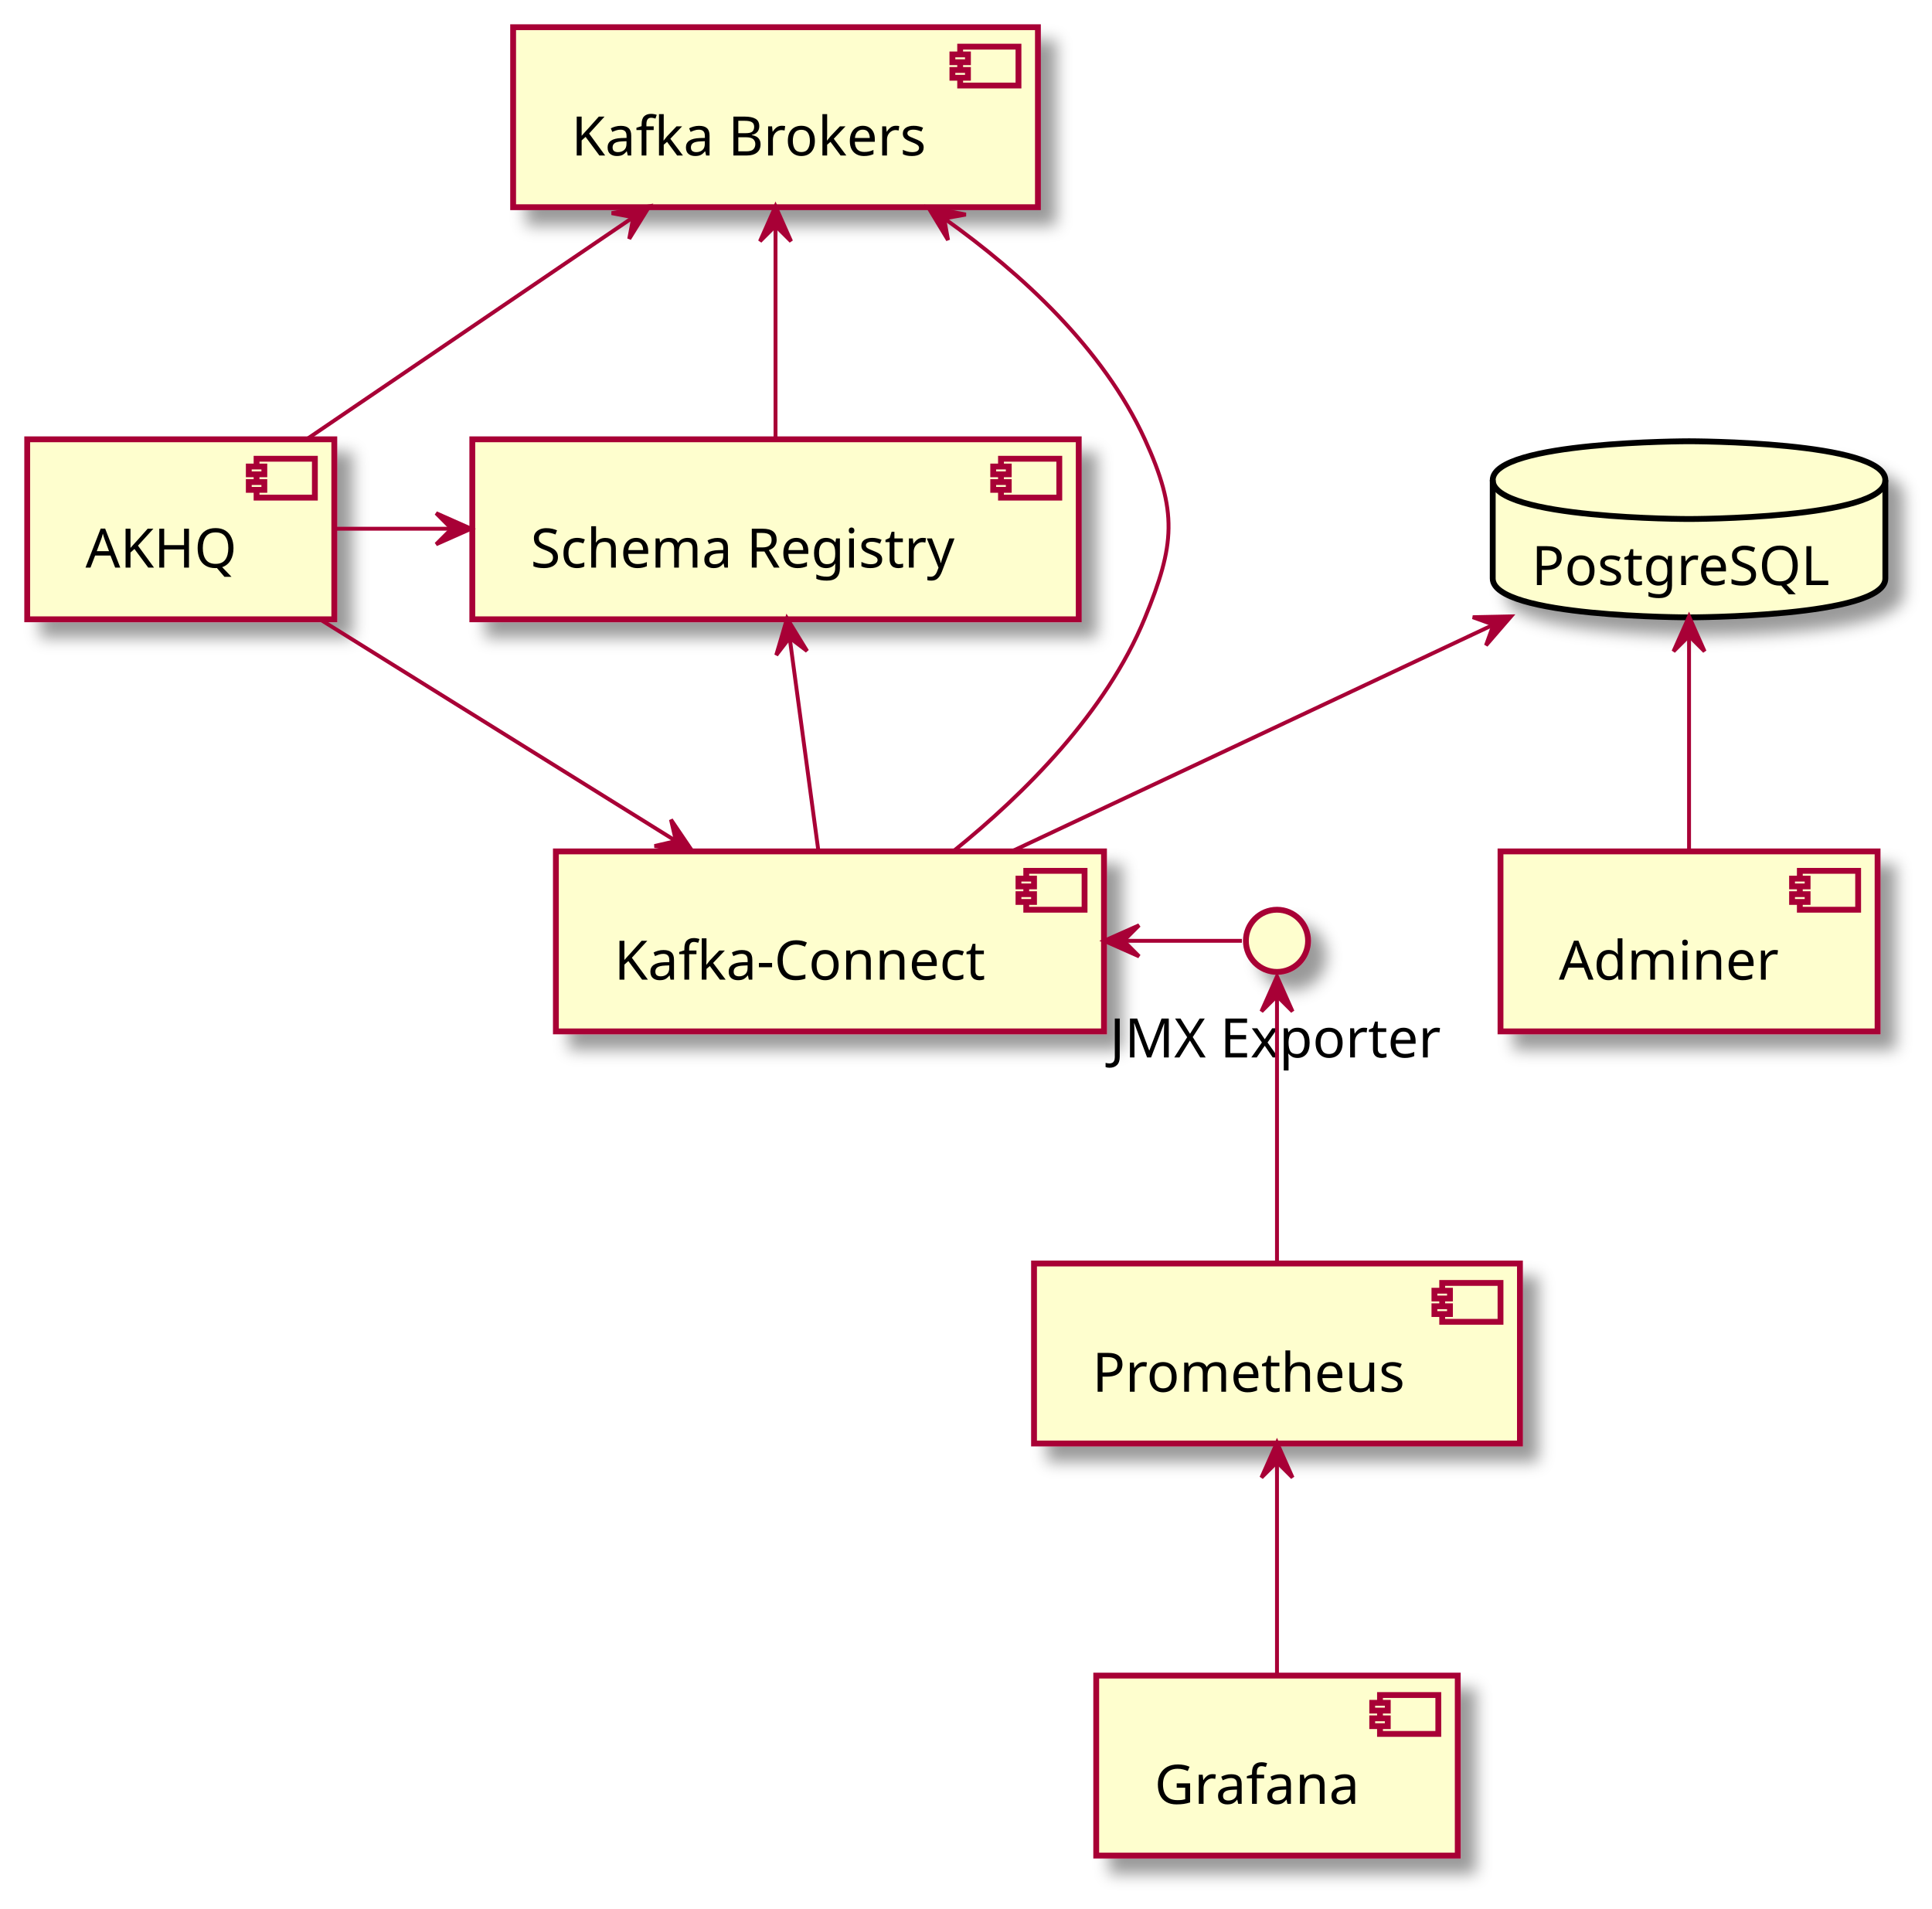
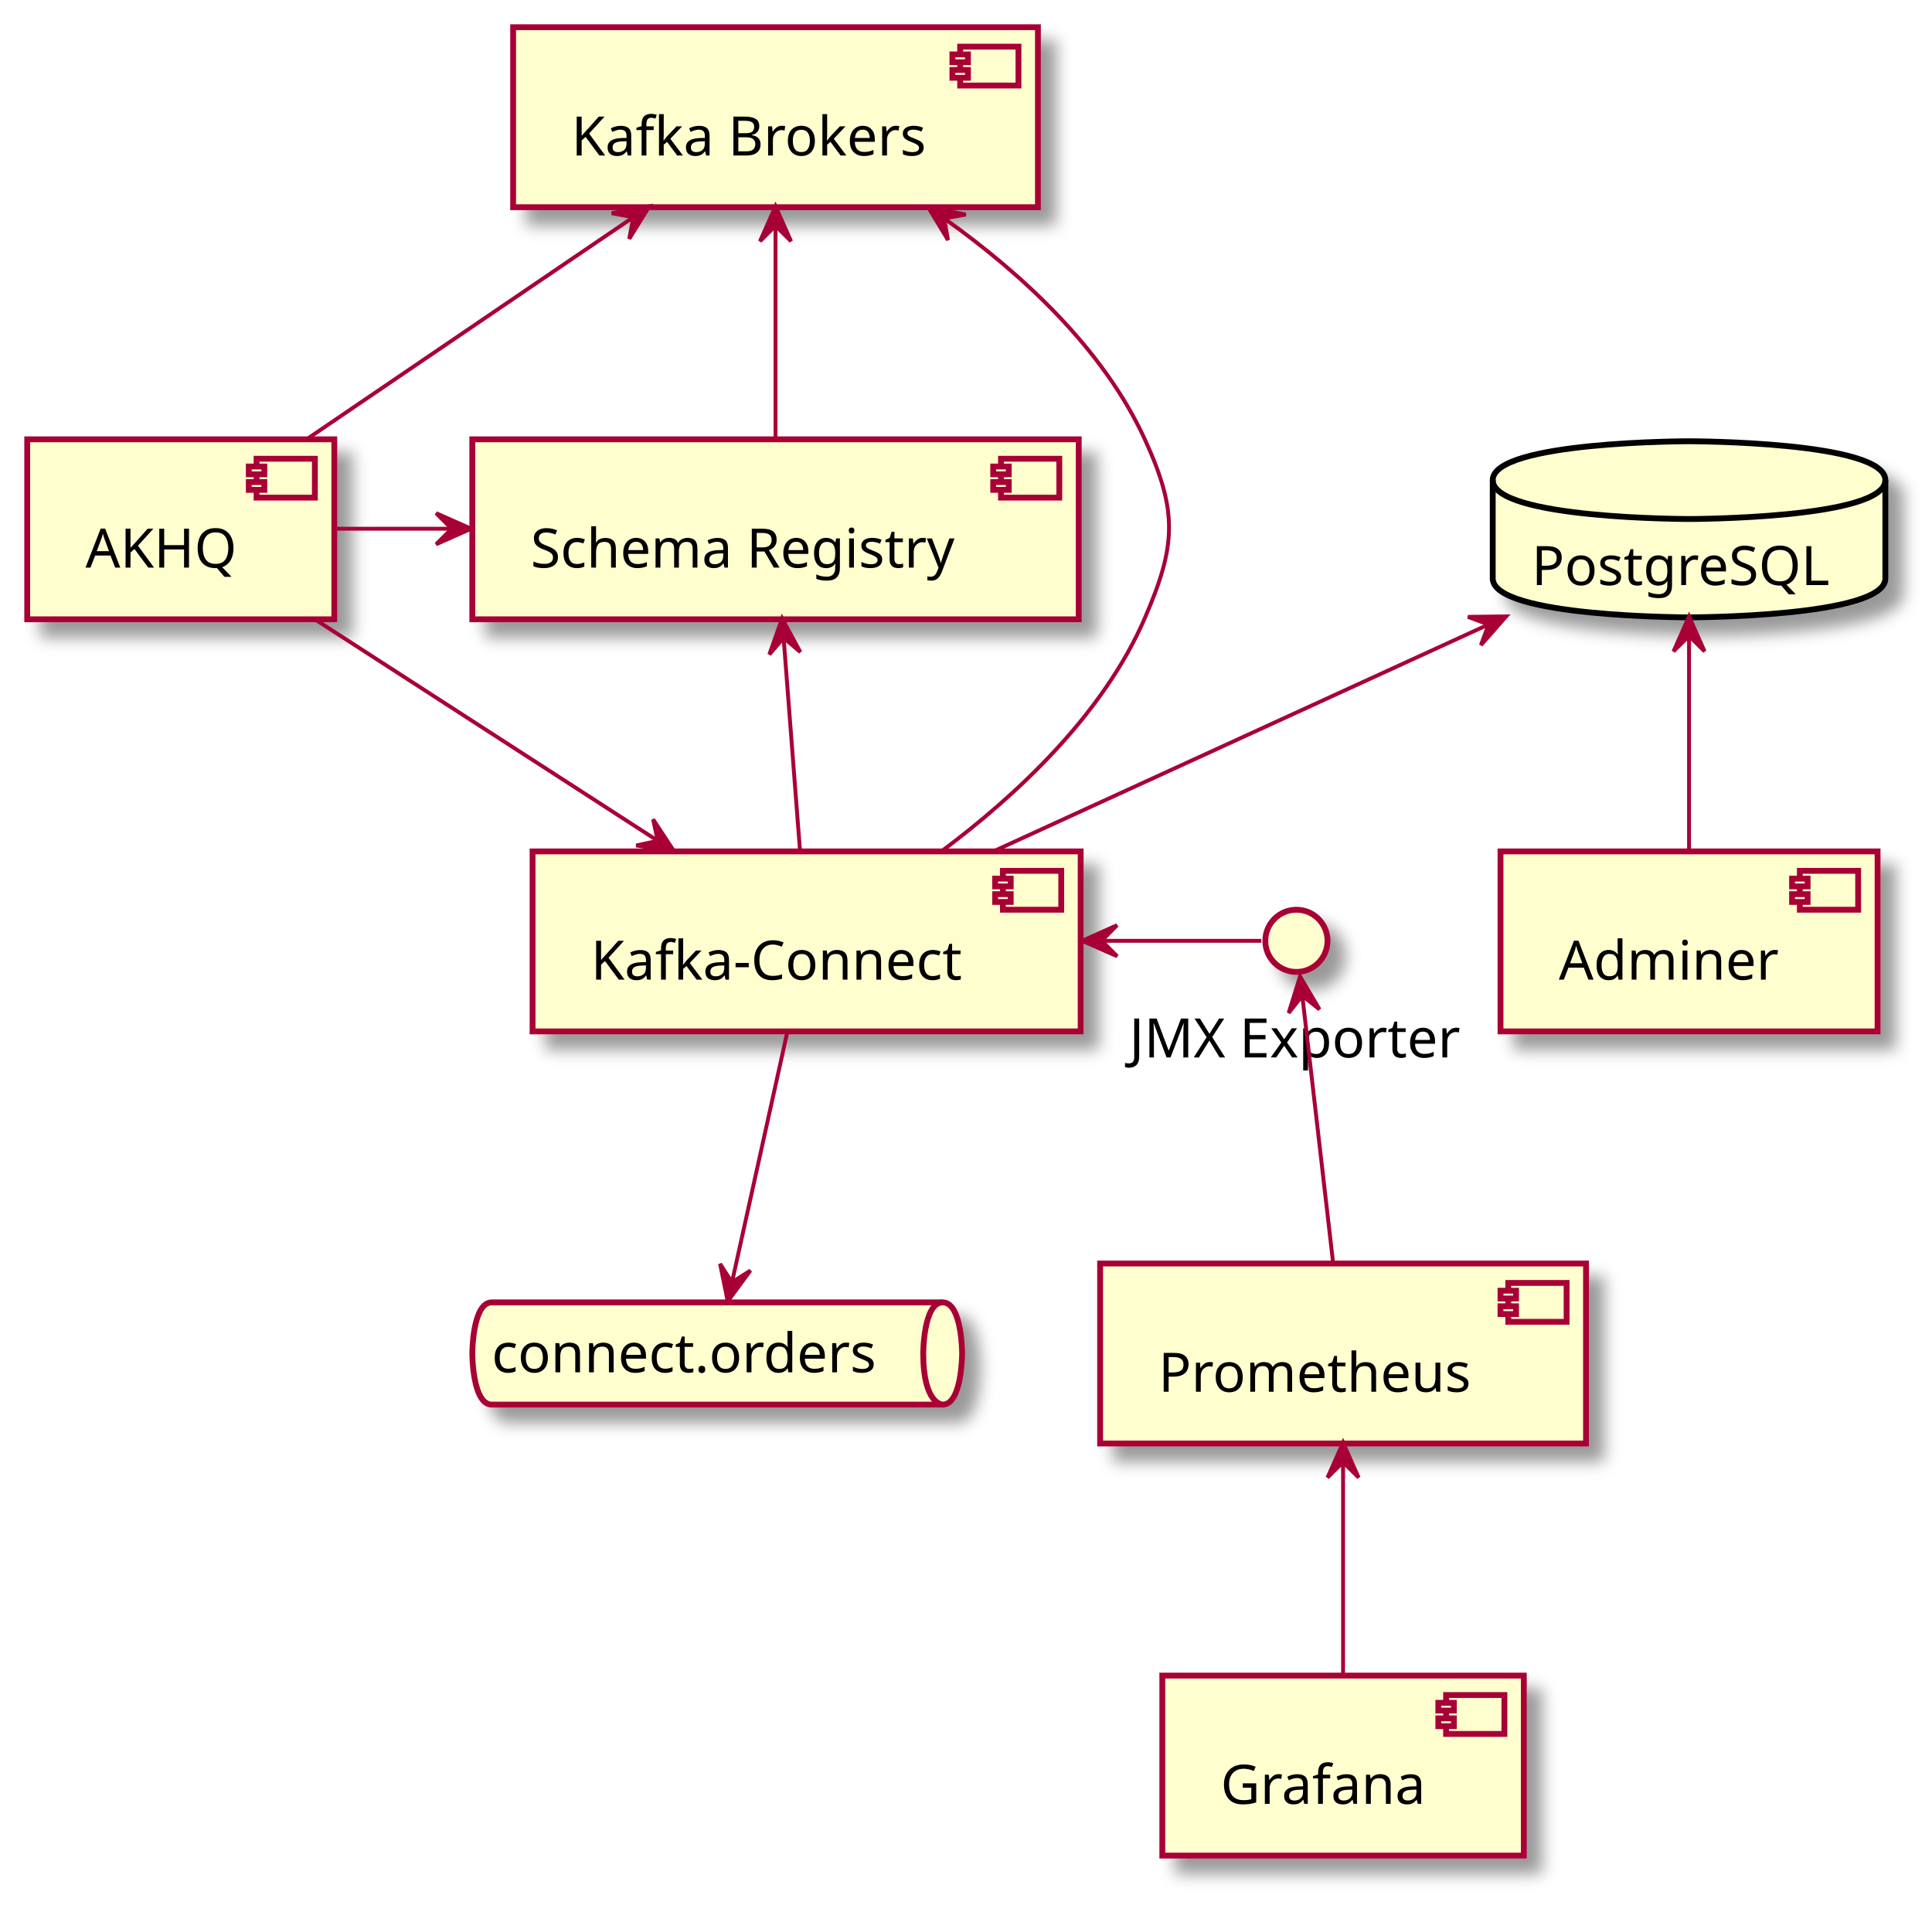
<svg xmlns="http://www.w3.org/2000/svg" contentScriptType="application/ecmascript" contentStyleType="text/css" height="491px" preserveAspectRatio="none" style="width:497px;height:491px;background:#FFFFFF;" version="1.1" viewBox="0 0 497 491" width="497px" zoomAndPan="magnify">
  <defs>
-     <filter height="300%" id="f1p369ald82sav" width="300%" x="-1" y="-1">
+     <filter height="300%" id="f1ppvyx0erp0pr" width="300%" x="-1" y="-1">
      <feGaussianBlur result="blurOut" stdDeviation="2.0" />
      <feColorMatrix in="blurOut" result="blurOut2" type="matrix" values="0 0 0 0 0 0 0 0 0 0 0 0 0 0 0 0 0 0 .4 0" />
      <feOffset dx="4.0" dy="4.0" in="blurOut2" result="blurOut3" />
      <feBlend in="SourceGraphic" in2="blurOut3" mode="normal" />
    </filter>
  </defs>
  <g>
-     <rect fill="#FEFECE" filter="url(#f1p369ald82sav)" height="46.297" style="stroke:#A80036;stroke-width:1.5;" width="135" x="132" y="7" />
+     <rect fill="#FEFECE" filter="url(#f1ppvyx0erp0pr)" height="46.297" style="stroke:#A80036;stroke-width:1.5;" width="135" x="132" y="7" />
    <rect fill="#FEFECE" height="10" style="stroke:#A80036;stroke-width:1.5;" width="15" x="247" y="12" />
    <rect fill="#FEFECE" height="2" style="stroke:#A80036;stroke-width:1.5;" width="4" x="245" y="14" />
    <rect fill="#FEFECE" height="2" style="stroke:#A80036;stroke-width:1.5;" width="4" x="245" y="18" />
    <text fill="#000000" font-family="sans-serif" font-size="14" lengthAdjust="spacing" textLength="95" x="147" y="39.995">Kafka Brokers</text>
-     <rect fill="#FEFECE" filter="url(#f1p369ald82sav)" height="46.297" style="stroke:#A80036;stroke-width:1.5;" width="156" x="121.5" y="113" />
+     <rect fill="#FEFECE" filter="url(#f1ppvyx0erp0pr)" height="46.297" style="stroke:#A80036;stroke-width:1.5;" width="156" x="121.5" y="113" />
    <rect fill="#FEFECE" height="10" style="stroke:#A80036;stroke-width:1.5;" width="15" x="257.5" y="118" />
    <rect fill="#FEFECE" height="2" style="stroke:#A80036;stroke-width:1.5;" width="4" x="255.5" y="120" />
    <rect fill="#FEFECE" height="2" style="stroke:#A80036;stroke-width:1.5;" width="4" x="255.5" y="124" />
    <text fill="#000000" font-family="sans-serif" font-size="14" lengthAdjust="spacing" textLength="116" x="136.5" y="145.995">Schema Registry</text>
-     <rect fill="#FEFECE" filter="url(#f1p369ald82sav)" height="46.297" style="stroke:#A80036;stroke-width:1.5;" width="79" x="7" y="113" />
+     <rect fill="#FEFECE" filter="url(#f1ppvyx0erp0pr)" height="46.297" style="stroke:#A80036;stroke-width:1.5;" width="79" x="7" y="113" />
    <rect fill="#FEFECE" height="10" style="stroke:#A80036;stroke-width:1.5;" width="15" x="66" y="118" />
    <rect fill="#FEFECE" height="2" style="stroke:#A80036;stroke-width:1.5;" width="4" x="64" y="120" />
    <rect fill="#FEFECE" height="2" style="stroke:#A80036;stroke-width:1.5;" width="4" x="64" y="124" />
    <text fill="#000000" font-family="sans-serif" font-size="14" lengthAdjust="spacing" textLength="39" x="22" y="145.995">AKHQ</text>
-     <ellipse cx="328.5" cy="242" fill="#FEFECE" filter="url(#f1p369ald82sav)" rx="8" ry="8" style="stroke:#A80036;stroke-width:1.5;" />
-     <text fill="#000000" font-family="sans-serif" font-size="14" lengthAdjust="spacing" textLength="86" x="285.5" y="271.995">JMX Exporter</text>
-     <rect fill="#FEFECE" filter="url(#f1p369ald82sav)" height="46.297" style="stroke:#A80036;stroke-width:1.5;" width="141" x="143" y="219" />
-     <rect fill="#FEFECE" height="10" style="stroke:#A80036;stroke-width:1.5;" width="15" x="264" y="224" />
-     <rect fill="#FEFECE" height="2" style="stroke:#A80036;stroke-width:1.5;" width="4" x="262" y="226" />
-     <rect fill="#FEFECE" height="2" style="stroke:#A80036;stroke-width:1.5;" width="4" x="262" y="230" />
-     <text fill="#000000" font-family="sans-serif" font-size="14" lengthAdjust="spacing" textLength="101" x="158" y="251.995">Kafka-Connect</text>
-     <path d="M384,123.5 C384,113.5 434.5,113.5 434.5,113.5 C434.5,113.5 485,113.5 485,123.5 L485,148.797 C485,158.797 434.5,158.797 434.5,158.797 C434.5,158.797 384,158.797 384,148.797 L384,123.5 " fill="#FEFECE" filter="url(#f1p369ald82sav)" style="stroke:#000000;stroke-width:1.5;" />
+     <ellipse cx="333.5" cy="242" fill="#FEFECE" filter="url(#f1ppvyx0erp0pr)" rx="8" ry="8" style="stroke:#A80036;stroke-width:1.5;" />
+     <text fill="#000000" font-family="sans-serif" font-size="14" lengthAdjust="spacing" textLength="86" x="290.5" y="271.995">JMX Exporter</text>
+     <rect fill="#FEFECE" filter="url(#f1ppvyx0erp0pr)" height="46.297" style="stroke:#A80036;stroke-width:1.5;" width="141" x="137" y="219" />
+     <rect fill="#FEFECE" height="10" style="stroke:#A80036;stroke-width:1.5;" width="15" x="258" y="224" />
+     <rect fill="#FEFECE" height="2" style="stroke:#A80036;stroke-width:1.5;" width="4" x="256" y="226" />
+     <rect fill="#FEFECE" height="2" style="stroke:#A80036;stroke-width:1.5;" width="4" x="256" y="230" />
+     <text fill="#000000" font-family="sans-serif" font-size="14" lengthAdjust="spacing" textLength="101" x="152" y="251.995">Kafka-Connect</text>
+     <path d="M384,123.5 C384,113.5 434.5,113.5 434.5,113.5 C434.5,113.5 485,113.5 485,123.5 L485,148.797 C485,158.797 434.5,158.797 434.5,158.797 C434.5,158.797 384,158.797 384,148.797 L384,123.5 " fill="#FEFECE" filter="url(#f1ppvyx0erp0pr)" style="stroke:#000000;stroke-width:1.5;" />
    <path d="M384,123.5 C384,133.5 434.5,133.5 434.5,133.5 C434.5,133.5 485,133.5 485,123.5 " fill="none" style="stroke:#000000;stroke-width:1.5;" />
    <text fill="#000000" font-family="sans-serif" font-size="14" lengthAdjust="spacing" textLength="81" x="394" y="150.495">PostgreSQL</text>
-     <rect fill="#FEFECE" filter="url(#f1p369ald82sav)" height="46.297" style="stroke:#A80036;stroke-width:1.5;" width="97" x="386" y="219" />
+     <rect fill="#FEFECE" filter="url(#f1ppvyx0erp0pr)" height="46.297" style="stroke:#A80036;stroke-width:1.5;" width="97" x="386" y="219" />
    <rect fill="#FEFECE" height="10" style="stroke:#A80036;stroke-width:1.5;" width="15" x="463" y="224" />
    <rect fill="#FEFECE" height="2" style="stroke:#A80036;stroke-width:1.5;" width="4" x="461" y="226" />
    <rect fill="#FEFECE" height="2" style="stroke:#A80036;stroke-width:1.5;" width="4" x="461" y="230" />
    <text fill="#000000" font-family="sans-serif" font-size="14" lengthAdjust="spacing" textLength="57" x="401" y="251.995">Adminer</text>
-     <rect fill="#FEFECE" filter="url(#f1p369ald82sav)" height="46.297" style="stroke:#A80036;stroke-width:1.5;" width="125" x="266" y="325" />
-     <rect fill="#FEFECE" height="10" style="stroke:#A80036;stroke-width:1.5;" width="15" x="371" y="330" />
-     <rect fill="#FEFECE" height="2" style="stroke:#A80036;stroke-width:1.5;" width="4" x="369" y="332" />
-     <rect fill="#FEFECE" height="2" style="stroke:#A80036;stroke-width:1.5;" width="4" x="369" y="336" />
-     <text fill="#000000" font-family="sans-serif" font-size="14" lengthAdjust="spacing" textLength="85" x="281" y="357.995">Prometheus</text>
-     <rect fill="#FEFECE" filter="url(#f1p369ald82sav)" height="46.297" style="stroke:#A80036;stroke-width:1.5;" width="93" x="282" y="431" />
-     <rect fill="#FEFECE" height="10" style="stroke:#A80036;stroke-width:1.5;" width="15" x="355" y="436" />
-     <rect fill="#FEFECE" height="2" style="stroke:#A80036;stroke-width:1.5;" width="4" x="353" y="438" />
-     <rect fill="#FEFECE" height="2" style="stroke:#A80036;stroke-width:1.5;" width="4" x="353" y="442" />
-     <text fill="#000000" font-family="sans-serif" font-size="14" lengthAdjust="spacing" textLength="53" x="297" y="463.995">Grafana</text>
-     <path d="M319.47,242 C309.41,242 299.35,242 289.29,242 " fill="none" id="jmx_exporter-to-kafka_connect" style="stroke:#A80036;stroke-width:1.0;" />
-     <polygon fill="#A80036" points="284.03,242,293.03,246,289.03,242,293.03,238,284.03,242" style="stroke:#A80036;stroke-width:1.0;" />
+     <rect fill="#FEFECE" filter="url(#f1ppvyx0erp0pr)" height="46.297" style="stroke:#A80036;stroke-width:1.5;" width="125" x="283" y="325" />
+     <rect fill="#FEFECE" height="10" style="stroke:#A80036;stroke-width:1.5;" width="15" x="388" y="330" />
+     <rect fill="#FEFECE" height="2" style="stroke:#A80036;stroke-width:1.5;" width="4" x="386" y="332" />
+     <rect fill="#FEFECE" height="2" style="stroke:#A80036;stroke-width:1.5;" width="4" x="386" y="336" />
+     <text fill="#000000" font-family="sans-serif" font-size="14" lengthAdjust="spacing" textLength="85" x="298" y="357.995">Prometheus</text>
+     <rect fill="#FEFECE" filter="url(#f1ppvyx0erp0pr)" height="46.297" style="stroke:#A80036;stroke-width:1.5;" width="93" x="299" y="431" />
+     <rect fill="#FEFECE" height="10" style="stroke:#A80036;stroke-width:1.5;" width="15" x="372" y="436" />
+     <rect fill="#FEFECE" height="2" style="stroke:#A80036;stroke-width:1.5;" width="4" x="370" y="438" />
+     <rect fill="#FEFECE" height="2" style="stroke:#A80036;stroke-width:1.5;" width="4" x="370" y="442" />
+     <text fill="#000000" font-family="sans-serif" font-size="14" lengthAdjust="spacing" textLength="53" x="314" y="463.995">Grafana</text>
+     <path d="M126.5,335 L242.5,335 C247.5,335 247.5,348.148 247.5,348.148 C247.5,348.148 247.5,361.297 242.5,361.297 L126.5,361.297 C121.5,361.297 121.5,348.148 121.5,348.148 C121.5,348.148 121.5,335 126.5,335 " fill="#FEFECE" filter="url(#f1ppvyx0erp0pr)" style="stroke:#A80036;stroke-width:1.5;" />
+     <path d="M242.5,335 C237.5,335 237.5,348.148 237.5,348.148 C237.5,361.297 242.5,361.297 242.5,361.297 " fill="none" style="stroke:#A80036;stroke-width:1.5;" />
+     <text fill="#000000" font-family="sans-serif" font-size="14" lengthAdjust="spacing" textLength="106" x="126.5" y="352.995">connect.orders</text>
+     <path d="M324.46,242 C310.78,242 297.1,242 283.42,242 " fill="none" id="jmx_exporter-to-kafka_connect" style="stroke:#A80036;stroke-width:1.0;" />
+     <polygon fill="#A80036" points="278.38,242,287.391,245.974,283.38,241.986,287.368,237.974,278.38,242" style="stroke:#A80036;stroke-width:1.0;" />
    <path d="M199.5,58.19 C199.5,75.26 199.5,96.99 199.5,112.98 " fill="none" id="kafka_brokers-backto-schema_registry" style="stroke:#A80036;stroke-width:1.0;" />
    <polygon fill="#A80036" points="199.5,53.06,195.5,62.06,199.5,58.06,203.5,62.06,199.5,53.06" style="stroke:#A80036;stroke-width:1.0;" />
    <path d="M434.5,163.68 C434.5,180.75 434.5,202.63 434.5,218.76 " fill="none" id="postgresql-backto-adminer" style="stroke:#A80036;stroke-width:1.0;" />
    <polygon fill="#A80036" points="434.5,158.55,430.5,167.55,434.5,163.55,438.5,167.55,434.5,158.55" style="stroke:#A80036;stroke-width:1.0;" />
-     <path d="M243.19,56.39 C262.75,70.35 283.79,89.61 294.5,113 C303.01,131.59 302.27,140.09 294.5,159 C284.54,183.25 263.57,204.15 245.45,218.79 " fill="none" id="kafka_brokers-backto-kafka_connect" style="stroke:#A80036;stroke-width:1.0;" />
+     <path d="M243.19,56.39 C262.75,70.35 283.79,89.61 294.5,113 C303.01,131.59 302.6,140.23 294.5,159 C283.81,183.77 261.54,204.53 242.21,218.96 " fill="none" id="kafka_brokers-backto-kafka_connect" style="stroke:#A80036;stroke-width:1.0;" />
    <polygon fill="#A80036" points="238.78,53.32,243.877,61.747,242.882,56.179,248.451,55.184,238.78,53.32" style="stroke:#A80036;stroke-width:1.0;" />
-     <path d="M203.16,164.19 C205.46,181.26 208.38,202.99 210.54,218.98 " fill="none" id="schema_registry-backto-kafka_connect" style="stroke:#A80036;stroke-width:1.0;" />
-     <polygon fill="#A80036" points="202.47,159.06,199.687,168.508,203.127,164.017,207.618,167.456,202.47,159.06" style="stroke:#A80036;stroke-width:1.0;" />
-     <path d="M383.79,160.87 C346.64,178.35 296.59,201.9 260.37,218.94 " fill="none" id="postgresql-backto-kafka_connect" style="stroke:#A80036;stroke-width:1.0;" />
-     <polygon fill="#A80036" points="388.71,158.55,378.863,158.758,384.185,160.677,382.266,165.999,388.71,158.55" style="stroke:#A80036;stroke-width:1.0;" />
+     <path d="M201.59,164.19 C202.9,181.26 204.58,202.99 205.81,218.98 " fill="none" id="schema_registry-backto-kafka_connect" style="stroke:#A80036;stroke-width:1.0;" />
+     <polygon fill="#A80036" points="201.2,159.06,197.906,168.342,201.586,164.045,205.882,167.725,201.2,159.06" style="stroke:#A80036;stroke-width:1.0;" />
+     <path d="M382.88,160.65 C344.67,178.15 293,201.83 255.65,218.94 " fill="none" id="postgresql-backto-kafka_connect" style="stroke:#A80036;stroke-width:1.0;" />
+     <polygon fill="#A80036" points="387.47,158.55,377.622,158.67,382.926,160.636,380.96,165.94,387.47,158.55" style="stroke:#A80036;stroke-width:1.0;" />
    <path d="M162.7,56.01 C137.16,73.38 103.43,96.3 78.9,112.98 " fill="none" id="kafka_brokers-backto-akhq" style="stroke:#A80036;stroke-width:1.0;" />
    <polygon fill="#A80036" points="167.05,53.06,157.36,54.824,162.919,55.876,161.866,61.434,167.05,53.06" style="stroke:#A80036;stroke-width:1.0;" />
    <path d="M86.24,136 C96.16,136 106.09,136 116.01,136 " fill="none" id="akhq-to-schema_registry" style="stroke:#A80036;stroke-width:1.0;" />
    <polygon fill="#A80036" points="121.19,136,112.19,132,116.19,136,112.19,140,121.19,136" style="stroke:#A80036;stroke-width:1.0;" />
-     <path d="M81.92,159.06 C108.82,175.81 145.82,198.85 173.74,216.24 " fill="none" id="akhq-to-kafka_connect" style="stroke:#A80036;stroke-width:1.0;" />
-     <polygon fill="#A80036" points="178.13,218.98,172.606,210.826,173.886,216.336,168.376,217.617,178.13,218.98" style="stroke:#A80036;stroke-width:1.0;" />
-     <path d="M328.5,256.51 C328.5,273.84 328.5,304.12 328.5,324.85 " fill="none" id="jmx_exporter-backto-prometheus" style="stroke:#A80036;stroke-width:1.0;" />
-     <polygon fill="#A80036" points="328.5,251.16,324.5,260.16,328.5,256.16,332.5,260.16,328.5,251.16" style="stroke:#A80036;stroke-width:1.0;" />
-     <path d="M328.5,376.19 C328.5,393.26 328.5,414.99 328.5,430.98 " fill="none" id="prometheus-backto-grafana" style="stroke:#A80036;stroke-width:1.0;" />
-     <polygon fill="#A80036" points="328.5,371.06,324.5,380.06,328.5,376.06,332.5,380.06,328.5,371.06" style="stroke:#A80036;stroke-width:1.0;" />
+     <path d="M80.64,159.06 C106.58,175.81 142.25,198.85 169.16,216.24 " fill="none" id="akhq-to-kafka_connect" style="stroke:#A80036;stroke-width:1.0;" />
+     <polygon fill="#A80036" points="173.41,218.98,168.002,210.749,169.204,216.276,163.676,217.478,173.41,218.98" style="stroke:#A80036;stroke-width:1.0;" />
+     <path d="M202.62,265.06 C198.37,284.29 192.28,311.82 188.36,329.56 " fill="none" id="kafka_connect-to-connect.orders" style="stroke:#A80036;stroke-width:1.0;" />
+     <polygon fill="#A80036" points="187.21,334.73,193.05,326.799,188.284,329.847,185.237,325.081,187.21,334.73" style="stroke:#A80036;stroke-width:1.0;" />
+     <path d="M335.06,256.51 C337.06,273.84 340.55,304.12 342.94,324.85 " fill="none" id="jmx_exporter-backto-prometheus" style="stroke:#A80036;stroke-width:1.0;" />
+     <polygon fill="#A80036" points="334.44,251.16,331.497,260.559,335.013,256.127,339.444,259.643,334.44,251.16" style="stroke:#A80036;stroke-width:1.0;" />
+     <path d="M345.5,376.19 C345.5,393.26 345.5,414.99 345.5,430.98 " fill="none" id="prometheus-backto-grafana" style="stroke:#A80036;stroke-width:1.0;" />
+     <polygon fill="#A80036" points="345.5,371.06,341.5,380.06,345.5,376.06,349.5,380.06,345.5,371.06" style="stroke:#A80036;stroke-width:1.0;" />
  </g>
</svg>
